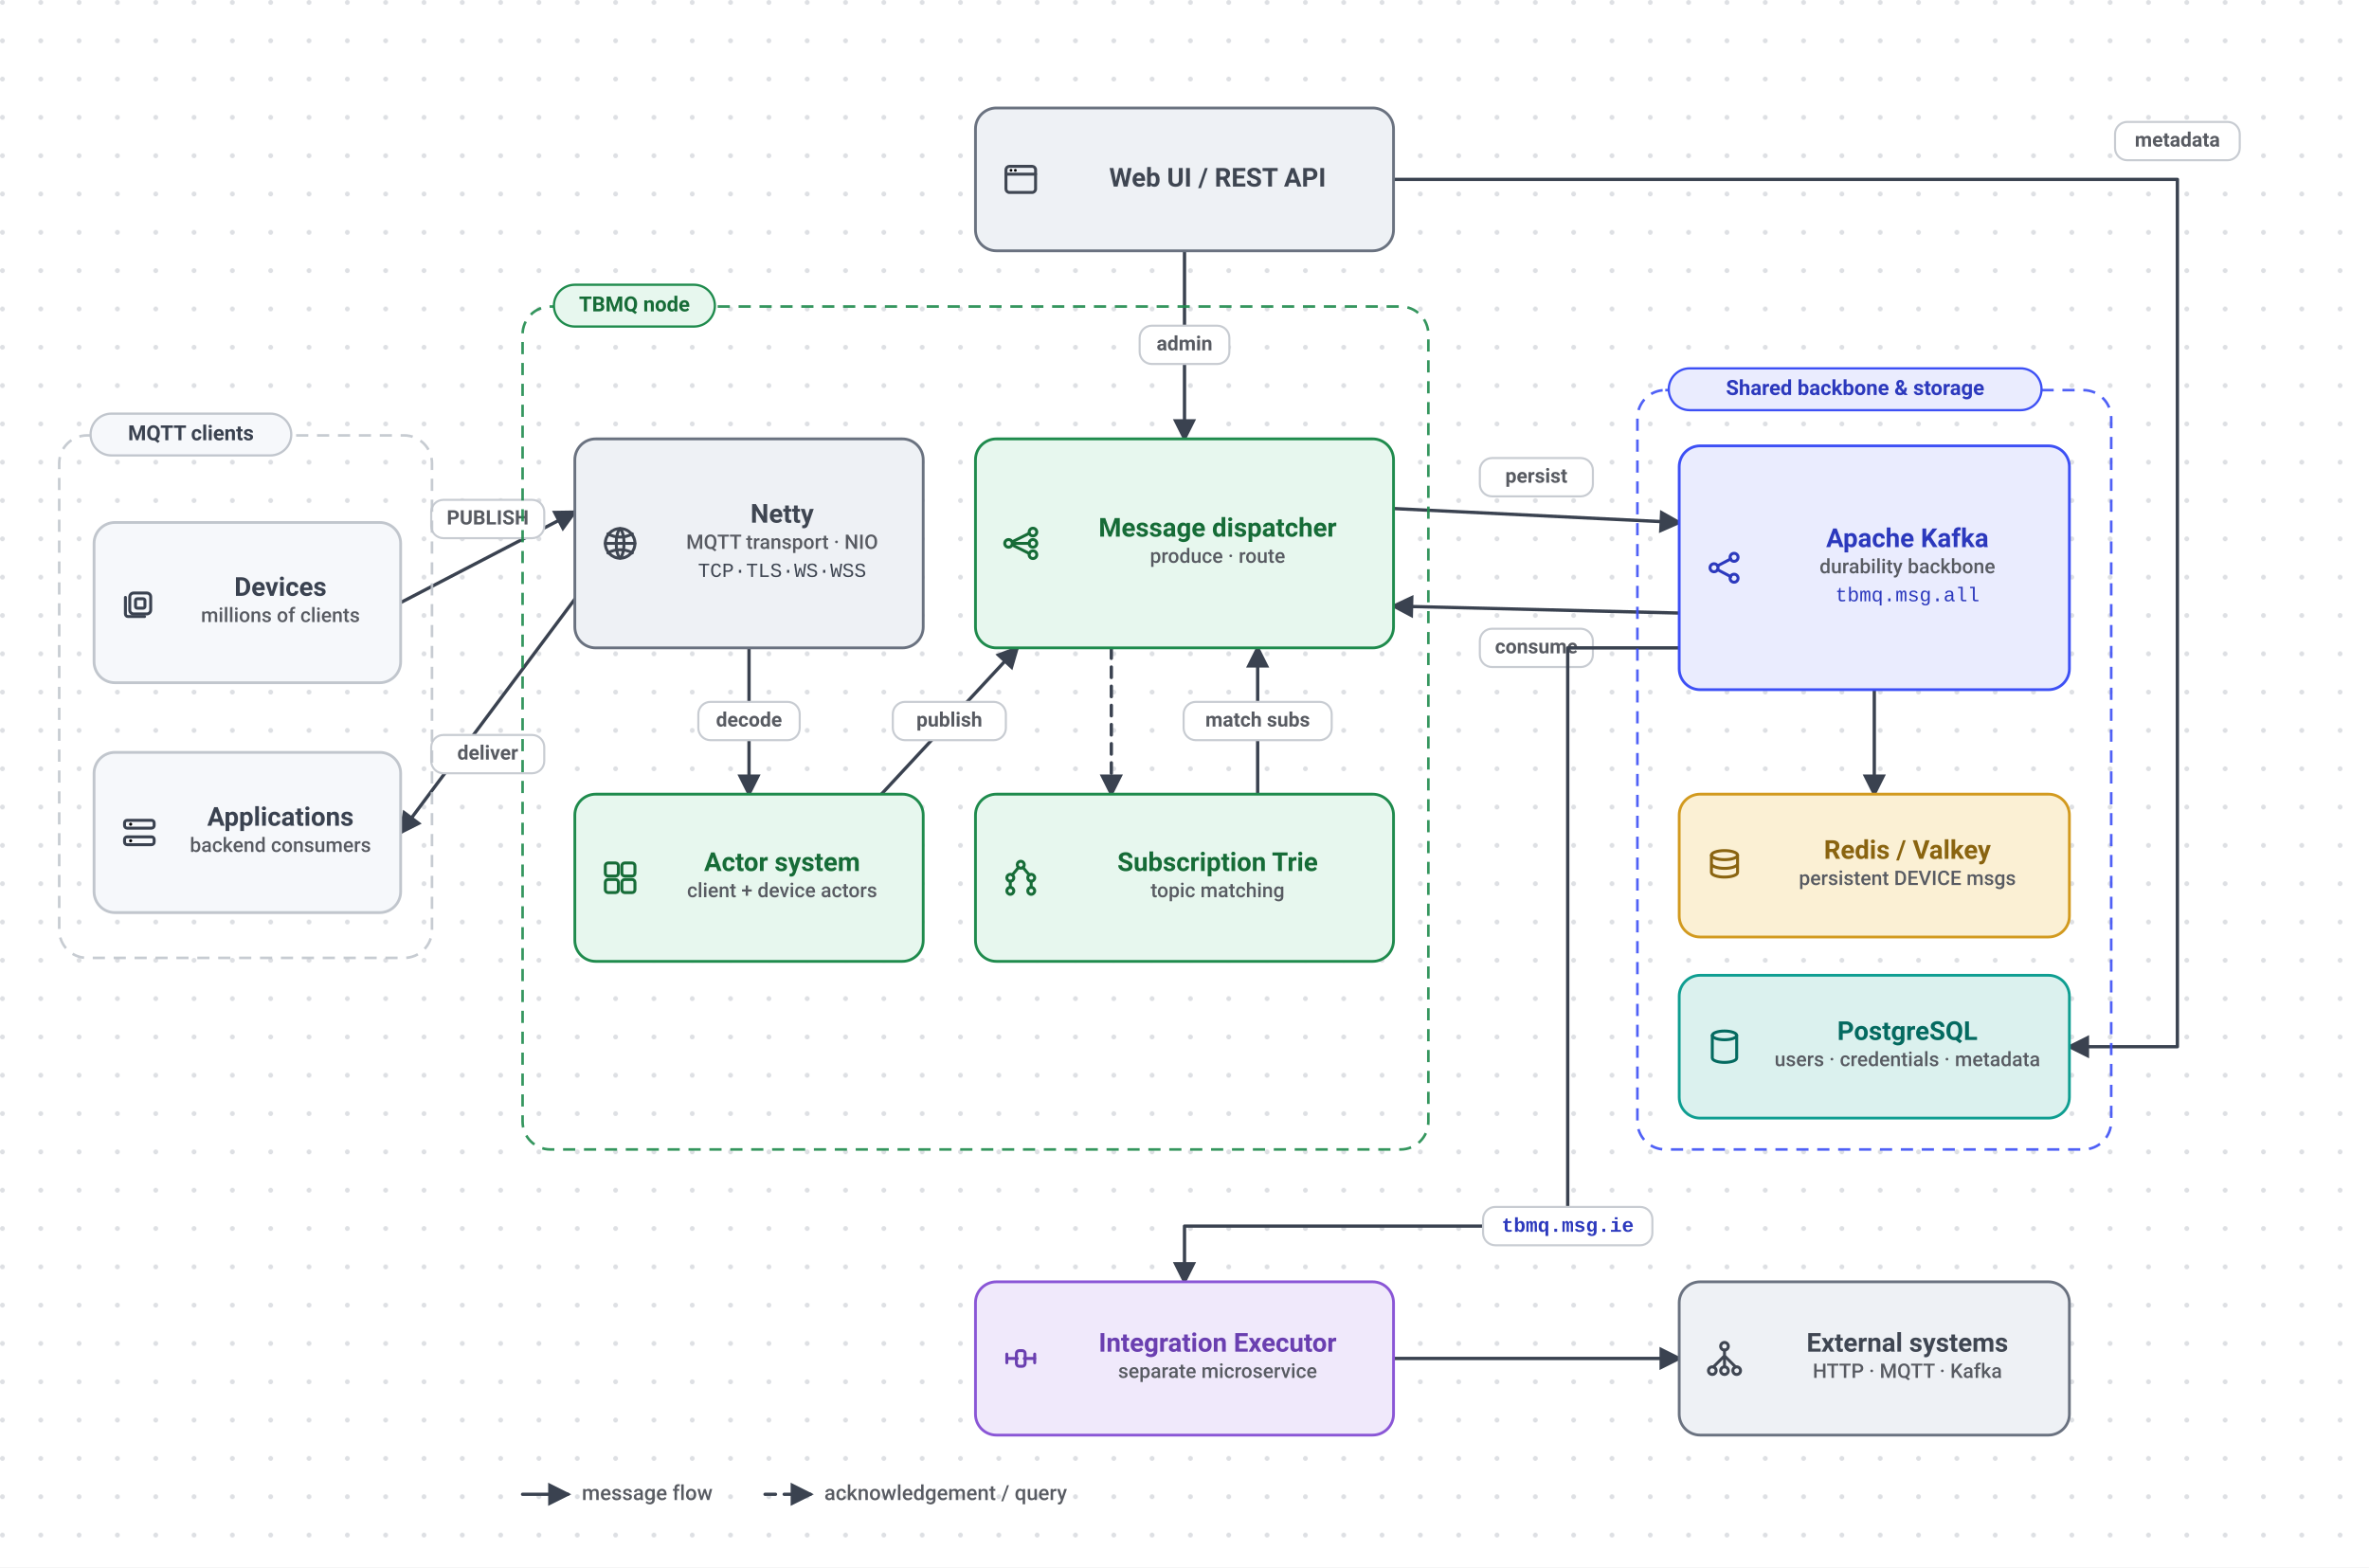
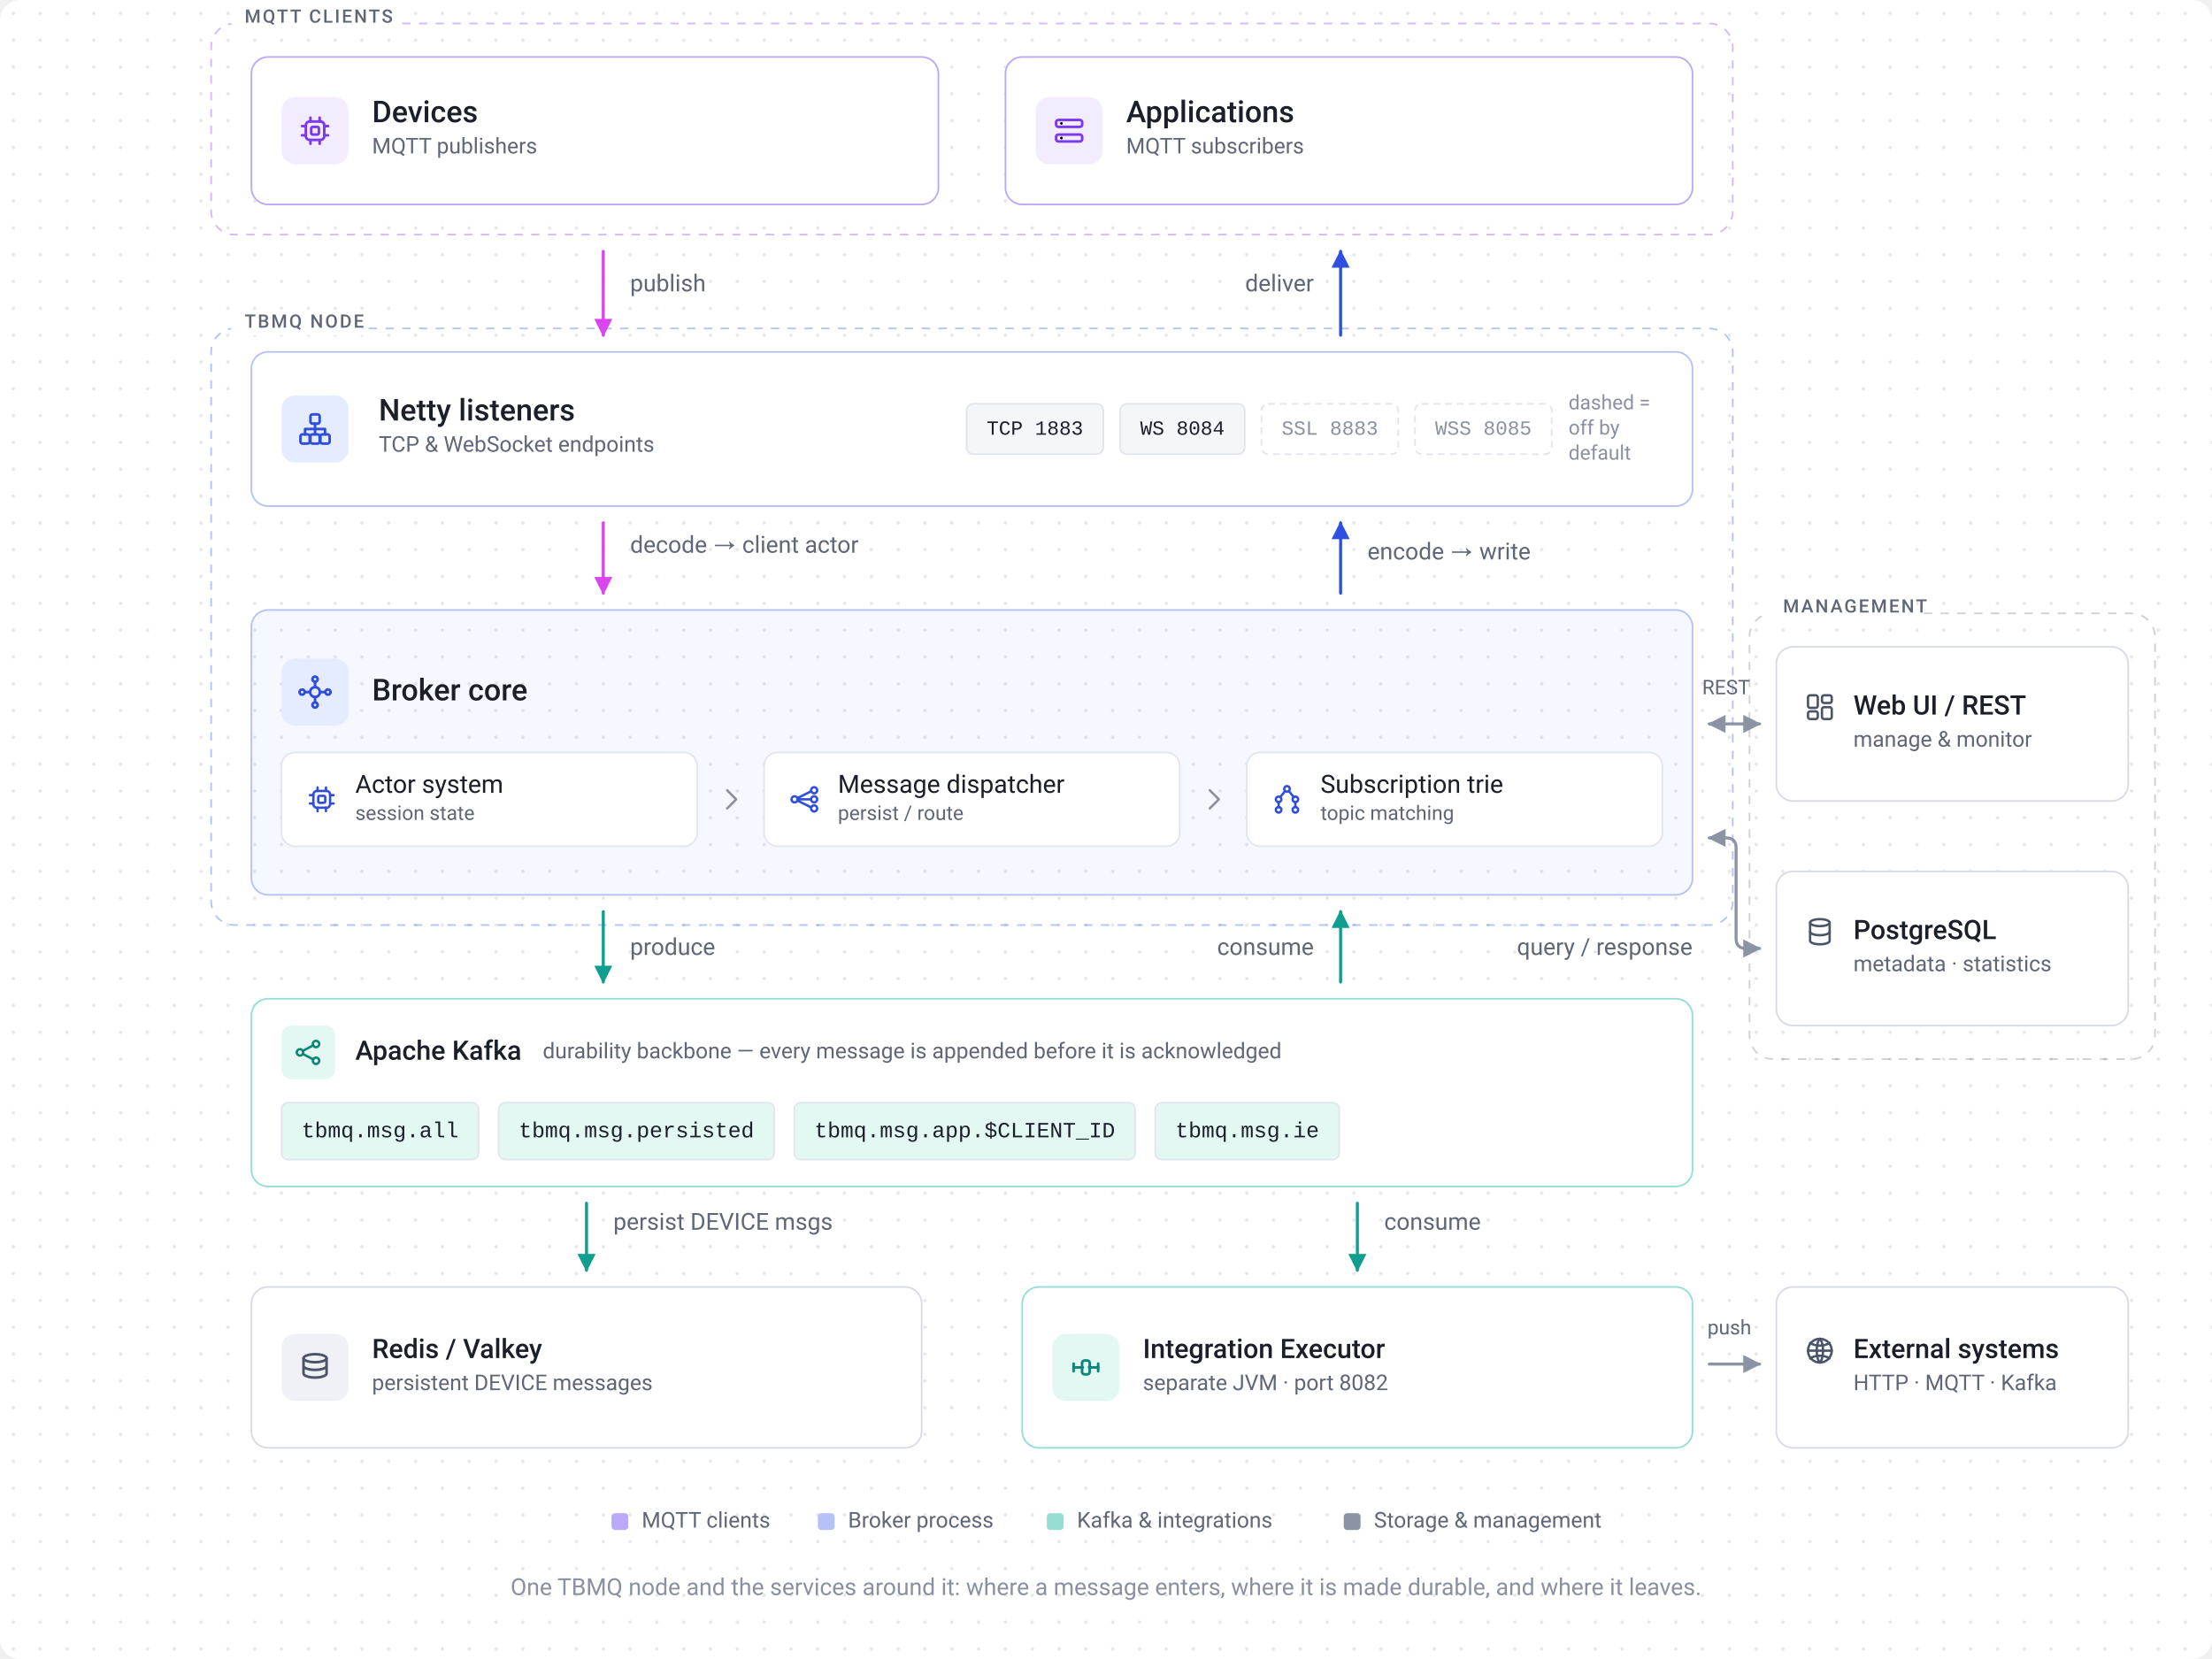
- <svg xmlns="http://www.w3.org/2000/svg" viewBox="0 0 1360 900" width="1360" height="900" font-family="system-ui, -apple-system, 'Segoe UI', Roboto, Helvetica, Arial, sans-serif">
+ <svg xmlns="http://www.w3.org/2000/svg" viewBox="0 0 1320 990" width="1320" height="990" font-family="Roboto, system-ui, -apple-system, 'Segoe UI', Helvetica, Arial, sans-serif">
  <defs>
-     <marker id="ah-3a4250" viewBox="0 0 10 10" refX="8.5" refY="5" markerWidth="7" markerHeight="7" orient="auto-start-reverse">
-       <path d="M0 0 L10 5 L0 10 z" fill="#3a4250" />
-     </marker>
-     <pattern id="dots" width="22" height="22" patternUnits="userSpaceOnUse">
-       <circle cx="1.4" cy="1.4" r="1.4" fill="#c3c7cd" opacity="0.55" />
+     <marker id="ah-d946ef" viewBox="0 0 10 10" refX="9" refY="5" markerWidth="6" markerHeight="6" orient="auto-start-reverse">
+       <path d="M0,0 L10,5 L0,10 z" fill="#d946ef" />
+     </marker>
+     <marker id="ah-2f4fe0" viewBox="0 0 10 10" refX="9" refY="5" markerWidth="6" markerHeight="6" orient="auto-start-reverse">
+       <path d="M0,0 L10,5 L0,10 z" fill="#2f4fe0" />
+     </marker>
+     <marker id="ah-0f9e8f" viewBox="0 0 10 10" refX="9" refY="5" markerWidth="6" markerHeight="6" orient="auto-start-reverse">
+       <path d="M0,0 L10,5 L0,10 z" fill="#0f9e8f" />
+     </marker>
+     <marker id="ah-8b93a5" viewBox="0 0 10 10" refX="9" refY="5" markerWidth="6" markerHeight="6" orient="auto-start-reverse">
+       <path d="M0,0 L10,5 L0,10 z" fill="#8b93a5" />
+     </marker>
+     <pattern id="dots" width="16" height="16" patternUnits="userSpaceOnUse">
+       <circle cx="8" cy="8" r="1" fill="#000000" fill-opacity="0.1" />
    </pattern>
  </defs>
-   <rect x="0" y="0" width="1360" height="900" fill="#ffffff" />
-   <rect x="0" y="0" width="1360" height="900" fill="url(#dots)" />
-   <path d="M 230 346 L 330 294" fill="none" stroke="#3a4250" stroke-width="1.9" stroke-dasharray="none" stroke-linecap="round" stroke-linejoin="round" marker-end="url(#ah-3a4250)" />
-   <rect x="247.55" y="287" width="64.9" height="22" rx="7" fill="#ffffff" stroke="#c8ccd2" stroke-width="1.2" />
-   <text x="280" y="298" font-family="system-ui, -apple-system, 'Segoe UI', Roboto, Helvetica, Arial, sans-serif" font-size="11.5" font-weight="600" fill="#585b62" text-anchor="middle" opacity="1" dominant-baseline="middle">PUBLISH</text>
-   <path d="M 330 344 L 230 478" fill="none" stroke="#3a4250" stroke-width="1.9" stroke-dasharray="none" stroke-linecap="round" stroke-linejoin="round" marker-end="url(#ah-3a4250)" />
-   <rect x="247.55" y="422" width="64.9" height="22" rx="7" fill="#ffffff" stroke="#c8ccd2" stroke-width="1.2" />
-   <text x="280" y="433" font-family="system-ui, -apple-system, 'Segoe UI', Roboto, Helvetica, Arial, sans-serif" font-size="11.5" font-weight="600" fill="#585b62" text-anchor="middle" opacity="1" dominant-baseline="middle">deliver</text>
-   <path d="M 430 372 L 430 456" fill="none" stroke="#3a4250" stroke-width="1.9" stroke-dasharray="none" stroke-linecap="round" stroke-linejoin="round" marker-end="url(#ah-3a4250)" />
-   <rect x="400.9" y="403" width="58.2" height="22" rx="7" fill="#ffffff" stroke="#c8ccd2" stroke-width="1.2" />
-   <text x="430" y="414" font-family="system-ui, -apple-system, 'Segoe UI', Roboto, Helvetica, Arial, sans-serif" font-size="11.5" font-weight="600" fill="#585b62" text-anchor="middle" opacity="1" dominant-baseline="middle">decode</text>
-   <path d="M 506 456 L 584 372" fill="none" stroke="#3a4250" stroke-width="1.9" stroke-dasharray="none" stroke-linecap="round" stroke-linejoin="round" marker-end="url(#ah-3a4250)" />
-   <rect x="512.55" y="403" width="64.9" height="22" rx="7" fill="#ffffff" stroke="#c8ccd2" stroke-width="1.2" />
-   <text x="545" y="414" font-family="system-ui, -apple-system, 'Segoe UI', Roboto, Helvetica, Arial, sans-serif" font-size="11.5" font-weight="600" fill="#585b62" text-anchor="middle" opacity="1" dominant-baseline="middle">publish</text>
-   <path d="M 638 372 L 638 456" fill="none" stroke="#3a4250" stroke-width="1.9" stroke-dasharray="6 5" stroke-linecap="round" stroke-linejoin="round" marker-end="url(#ah-3a4250)" />
-   <path d="M 722 456 L 722 372" fill="none" stroke="#3a4250" stroke-width="1.9" stroke-dasharray="none" stroke-linecap="round" stroke-linejoin="round" marker-end="url(#ah-3a4250)" />
-   <rect x="679.5" y="403" width="85" height="22" rx="7" fill="#ffffff" stroke="#c8ccd2" stroke-width="1.2" />
-   <text x="722" y="414" font-family="system-ui, -apple-system, 'Segoe UI', Roboto, Helvetica, Arial, sans-serif" font-size="11.5" font-weight="600" fill="#585b62" text-anchor="middle" opacity="1" dominant-baseline="middle">match subs</text>
-   <path d="M 800 292 L 964 300" fill="none" stroke="#3a4250" stroke-width="1.9" stroke-dasharray="none" stroke-linecap="round" stroke-linejoin="round" marker-end="url(#ah-3a4250)" />
-   <rect x="849.55" y="263" width="64.9" height="22" rx="7" fill="#ffffff" stroke="#c8ccd2" stroke-width="1.2" />
-   <text x="882" y="274" font-family="system-ui, -apple-system, 'Segoe UI', Roboto, Helvetica, Arial, sans-serif" font-size="11.5" font-weight="600" fill="#585b62" text-anchor="middle" opacity="1" dominant-baseline="middle">persist</text>
-   <path d="M 964 352 L 800 348" fill="none" stroke="#3a4250" stroke-width="1.9" stroke-dasharray="none" stroke-linecap="round" stroke-linejoin="round" marker-end="url(#ah-3a4250)" />
-   <rect x="849.55" y="361" width="64.9" height="22" rx="7" fill="#ffffff" stroke="#c8ccd2" stroke-width="1.2" />
-   <text x="882" y="372" font-family="system-ui, -apple-system, 'Segoe UI', Roboto, Helvetica, Arial, sans-serif" font-size="11.5" font-weight="600" fill="#585b62" text-anchor="middle" opacity="1" dominant-baseline="middle">consume</text>
-   <path d="M 1076 396 L 1076 456" fill="none" stroke="#3a4250" stroke-width="1.9" stroke-dasharray="none" stroke-linecap="round" stroke-linejoin="round" marker-end="url(#ah-3a4250)" />
-   <path d="M 964 372 L 900 372 L 900 704 L 680 704 L 680 736" fill="none" stroke="#3a4250" stroke-width="1.9" stroke-dasharray="none" stroke-linecap="round" stroke-linejoin="round" marker-end="url(#ah-3a4250)" />
-   <rect x="851.4" y="693" width="97.2" height="22" rx="7" fill="#ffffff" stroke="#c8ccd2" stroke-width="1.2" />
-   <text x="900" y="704" font-family="ui-monospace, SFMono-Regular, Menlo, Consolas, 'Liberation Mono', 'Courier New', monospace" font-size="11.5" font-weight="600" fill="#2c39bd" text-anchor="middle" opacity="1" dominant-baseline="middle">tbmq.msg.ie</text>
-   <path d="M 800 780 L 964 780" fill="none" stroke="#3a4250" stroke-width="1.9" stroke-dasharray="none" stroke-linecap="round" stroke-linejoin="round" marker-end="url(#ah-3a4250)" />
-   <path d="M 680 144 L 680 252" fill="none" stroke="#3a4250" stroke-width="1.9" stroke-dasharray="none" stroke-linecap="round" stroke-linejoin="round" marker-end="url(#ah-3a4250)" />
-   <rect x="654.25" y="187" width="51.5" height="22" rx="7" fill="#ffffff" stroke="#c8ccd2" stroke-width="1.2" />
-   <text x="680" y="198" font-family="system-ui, -apple-system, 'Segoe UI', Roboto, Helvetica, Arial, sans-serif" font-size="11.5" font-weight="600" fill="#585b62" text-anchor="middle" opacity="1" dominant-baseline="middle">admin</text>
-   <path d="M 800 103 L 1250 103 L 1250 601 L 1188 601" fill="none" stroke="#3a4250" stroke-width="1.9" stroke-dasharray="none" stroke-linecap="round" stroke-linejoin="round" marker-end="url(#ah-3a4250)" />
-   <rect x="1214.2" y="70" width="71.6" height="22" rx="7" fill="#ffffff" stroke="#c8ccd2" stroke-width="1.2" />
-   <text x="1250" y="81" font-family="system-ui, -apple-system, 'Segoe UI', Roboto, Helvetica, Arial, sans-serif" font-size="11.5" font-weight="600" fill="#585b62" text-anchor="middle" opacity="1" dominant-baseline="middle">metadata</text>
-   <rect x="34" y="250" width="214" height="300" rx="16" fill="none" stroke="#c1c6cd" stroke-width="1.5" stroke-dasharray="7 5" opacity="0.9" />
-   <rect x="52" y="237.5" width="115.2" height="24" rx="12" fill="#f6f8fb" stroke="#c1c6cd" stroke-width="1.3" />
-   <text x="109.6" y="249.5" font-family="system-ui, -apple-system, 'Segoe UI', Roboto, Helvetica, Arial, sans-serif" font-size="12" font-weight="700" fill="#3a4250" text-anchor="middle" opacity="1" dominant-baseline="middle">MQTT clients</text>
-   <rect x="300" y="176" width="520" height="484" rx="16" fill="none" stroke="#1f8b4d" stroke-width="1.5" stroke-dasharray="7 5" opacity="0.9" />
-   <rect x="318" y="163.5" width="92.4" height="24" rx="12" fill="#e7f7ee" stroke="#1f8b4d" stroke-width="1.3" />
-   <text x="364.2" y="175.5" font-family="system-ui, -apple-system, 'Segoe UI', Roboto, Helvetica, Arial, sans-serif" font-size="12" font-weight="700" fill="#166c37" text-anchor="middle" opacity="1" dominant-baseline="middle">TBMQ node</text>
-   <rect x="940" y="224" width="272" height="436" rx="16" fill="none" stroke="#3d50f5" stroke-width="1.5" stroke-dasharray="7 5" opacity="0.9" />
-   <rect x="958" y="211.5" width="214" height="24" rx="12" fill="#eaecfe" stroke="#3d50f5" stroke-width="1.3" />
-   <text x="1065" y="223.5" font-family="system-ui, -apple-system, 'Segoe UI', Roboto, Helvetica, Arial, sans-serif" font-size="12" font-weight="700" fill="#2c39bd" text-anchor="middle" opacity="1" dominant-baseline="middle">Shared backbone &amp; storage</text>
-   <rect x="54" y="300" width="176" height="92" rx="12" fill="#f6f8fb" stroke="#c1c6cd" stroke-width="1.6" />
-   <g transform="translate(68 334) scale(1)" fill="none" stroke="#3a4250" stroke-width="1.7" stroke-linecap="round" stroke-linejoin="round">
-     <rect x="6.5" y="6.5" width="12" height="12" rx="2.2" />
-     <path d="M4 9v9.5A1.5 1.5 0 0 0 5.5 20H15" />
-     <rect x="9.8" y="9.8" width="5.4" height="5.4" rx="1" />
-   </g>
-   <text x="161" y="338" font-family="system-ui, -apple-system, 'Segoe UI', Roboto, Helvetica, Arial, sans-serif" font-size="15" font-weight="650" fill="#3a4250" text-anchor="middle" opacity="1" dominant-baseline="middle">Devices</text>
-   <text x="161" y="354" font-family="system-ui, -apple-system, 'Segoe UI', Roboto, Helvetica, Arial, sans-serif" font-size="11.5" font-weight="500" fill="#585b62" text-anchor="middle" opacity="1" dominant-baseline="middle">millions of clients</text>
-   <rect x="54" y="432" width="176" height="92" rx="12" fill="#f6f8fb" stroke="#c1c6cd" stroke-width="1.6" />
-   <g transform="translate(68 466) scale(1)" fill="none" stroke="#3a4250" stroke-width="1.7" stroke-linecap="round" stroke-linejoin="round">
+   <rect x="0" y="0" width="1320" height="990" rx="12" fill="#ffffff" />
+   <rect x="0" y="0" width="1320" height="990" rx="12" fill="url(#dots)" />
+   <rect x="126" y="14" width="908" height="126" rx="14" fill="none" stroke="#7c3aed" stroke-width="1" stroke-opacity="0.35" stroke-dasharray="5 5" />
+   <rect x="126" y="196" width="908" height="356" rx="14" fill="none" stroke="#2f4fe0" stroke-width="1" stroke-opacity="0.35" stroke-dasharray="5 5" />
+   <rect x="1044" y="366" width="242" height="266" rx="14" fill="none" stroke="#000000" stroke-width="1" stroke-opacity="0.18" stroke-dasharray="5 5" />
+   <path d="M360,150 V200" fill="none" stroke="#d946ef" stroke-width="1.8" stroke-linecap="round" stroke-linejoin="round" marker-end="url(#ah-d946ef)" />
+   <path d="M360,312 V354" fill="none" stroke="#d946ef" stroke-width="1.8" stroke-linecap="round" stroke-linejoin="round" marker-end="url(#ah-d946ef)" />
+   <path d="M800,354 V312" fill="none" stroke="#2f4fe0" stroke-width="1.8" stroke-linecap="round" stroke-linejoin="round" marker-end="url(#ah-2f4fe0)" />
+   <path d="M800,200 V150" fill="none" stroke="#2f4fe0" stroke-width="1.8" stroke-linecap="round" stroke-linejoin="round" marker-end="url(#ah-2f4fe0)" />
+   <path d="M360,544 V586" fill="none" stroke="#0f9e8f" stroke-width="1.8" stroke-linecap="round" stroke-linejoin="round" marker-end="url(#ah-0f9e8f)" />
+   <path d="M800,586 V544" fill="none" stroke="#0f9e8f" stroke-width="1.8" stroke-linecap="round" stroke-linejoin="round" marker-end="url(#ah-0f9e8f)" />
+   <path d="M350,718 V758" fill="none" stroke="#0f9e8f" stroke-width="1.8" stroke-linecap="round" stroke-linejoin="round" marker-end="url(#ah-0f9e8f)" />
+   <path d="M810,718 V758" fill="none" stroke="#0f9e8f" stroke-width="1.8" stroke-linecap="round" stroke-linejoin="round" marker-end="url(#ah-0f9e8f)" />
+   <path d="M1020,814 H1050" fill="none" stroke="#8b93a5" stroke-width="1.8" stroke-linecap="round" stroke-linejoin="round" marker-end="url(#ah-8b93a5)" />
+   <path d="M1050,432 H1020" fill="none" stroke="#8b93a5" stroke-width="1.8" stroke-linecap="round" stroke-linejoin="round" marker-start="url(#ah-8b93a5)" marker-end="url(#ah-8b93a5)" />
+   <path d="M1020,500 H1030 Q1036,500 1036,506 V560 Q1036,566 1042,566 H1050" fill="none" stroke="#8b93a5" stroke-width="1.8" stroke-linecap="round" stroke-linejoin="round" marker-start="url(#ah-8b93a5)" marker-end="url(#ah-8b93a5)" />
+   <rect x="138" y="3" width="101.8" height="15" rx="0" fill="#ffffff" stroke="none" />
+   <text x="146" y="10.5" font-family="Roboto, system-ui, -apple-system, 'Segoe UI', Helvetica, Arial, sans-serif" font-size="11" font-weight="500" fill="#5f6675" text-anchor="start" letter-spacing="1.1" dominant-baseline="middle">MQTT CLIENTS</text>
+   <rect x="138" y="185" width="80.35" height="15" rx="0" fill="#ffffff" stroke="none" />
+   <text x="146" y="192.5" font-family="Roboto, system-ui, -apple-system, 'Segoe UI', Helvetica, Arial, sans-serif" font-size="11" font-weight="500" fill="#5f6675" text-anchor="start" letter-spacing="1.1" dominant-baseline="middle">TBMQ NODE</text>
+   <rect x="1056" y="355" width="87.5" height="15" rx="0" fill="#ffffff" stroke="none" />
+   <text x="1064" y="362.5" font-family="Roboto, system-ui, -apple-system, 'Segoe UI', Helvetica, Arial, sans-serif" font-size="11" font-weight="500" fill="#5f6675" text-anchor="start" letter-spacing="1.1" dominant-baseline="middle">MANAGEMENT</text>
+   <rect x="150" y="34" width="410" height="88" rx="10" fill="#ffffff" stroke="#bda9f9" stroke-width="1" />
+   <rect x="168" y="58" width="40" height="40" rx="8" fill="#f3ecff" stroke="none" />
+   <g transform="translate(177 67) scale(0.9166667)" fill="none" stroke="#7c3aed" stroke-width="1.7" stroke-linecap="round" stroke-linejoin="round">
+     <rect x="6" y="6" width="12" height="12" rx="2.5" />
+     <rect x="9.5" y="9.5" width="5" height="5" rx="1" />
+     <path d="M9 6V3.5M15 6V3.5M9 20.5V18M15 20.5V18M6 9H3.5M6 15H3.5M20.5 9H18M20.5 15H18" />
+   </g>
+   <text x="222" y="68" font-family="Roboto, system-ui, -apple-system, 'Segoe UI', Helvetica, Arial, sans-serif" font-size="18" font-weight="500" fill="#1b1f2a" text-anchor="start" dominant-baseline="middle">Devices</text>
+   <text x="222" y="88" font-family="Roboto, system-ui, -apple-system, 'Segoe UI', Helvetica, Arial, sans-serif" font-size="13" font-weight="400" fill="#5f6675" text-anchor="start" dominant-baseline="middle">MQTT publishers</text>
+   <rect x="600" y="34" width="410" height="88" rx="10" fill="#ffffff" stroke="#bda9f9" stroke-width="1" />
+   <rect x="618" y="58" width="40" height="40" rx="8" fill="#f3ecff" stroke="none" />
+   <g transform="translate(627 67) scale(0.9166667)" fill="none" stroke="#7c3aed" stroke-width="1.7" stroke-linecap="round" stroke-linejoin="round">
    <rect x="3.5" y="5" width="17" height="4.5" rx="1.5" />
    <rect x="3.5" y="14.5" width="17" height="4.5" rx="1.5" />
    <circle cx="7" cy="7.25" r="0.9" fill="currentColor" stroke="none" />
    <circle cx="7" cy="16.75" r="0.9" fill="currentColor" stroke="none" />
  </g>
-   <text x="161" y="470" font-family="system-ui, -apple-system, 'Segoe UI', Roboto, Helvetica, Arial, sans-serif" font-size="15" font-weight="650" fill="#3a4250" text-anchor="middle" opacity="1" dominant-baseline="middle">Applications</text>
-   <text x="161" y="486" font-family="system-ui, -apple-system, 'Segoe UI', Roboto, Helvetica, Arial, sans-serif" font-size="11.5" font-weight="500" fill="#585b62" text-anchor="middle" opacity="1" dominant-baseline="middle">backend consumers</text>
-   <rect x="330" y="252" width="200" height="120" rx="12" fill="#eef1f5" stroke="#6a7280" stroke-width="1.6" />
-   <g transform="translate(344 300) scale(1)" fill="none" stroke="#3f4652" stroke-width="1.7" stroke-linecap="round" stroke-linejoin="round">
-     <circle cx="12" cy="12" r="8.5" />
-     <path d="M3.5 12h17M12 3.5c3 3 3 14 0 17M12 3.5c-3 3-3 14 0 17M5 6.5c4 2.5 10 2.5 14 0M5 17.5c4-2.5 10-2.5 14 0" />
-   </g>
-   <text x="449" y="296" font-family="system-ui, -apple-system, 'Segoe UI', Roboto, Helvetica, Arial, sans-serif" font-size="15" font-weight="650" fill="#3f4652" text-anchor="middle" opacity="1" dominant-baseline="middle">Netty</text>
-   <text x="449" y="312" font-family="system-ui, -apple-system, 'Segoe UI', Roboto, Helvetica, Arial, sans-serif" font-size="11.5" font-weight="500" fill="#585b62" text-anchor="middle" opacity="1" dominant-baseline="middle">MQTT transport · NIO</text>
-   <text x="449" y="328" font-family="ui-monospace, SFMono-Regular, Menlo, Consolas, 'Liberation Mono', 'Courier New', monospace" font-size="11.5" font-weight="500" fill="#3f4652" text-anchor="middle" opacity="1" dominant-baseline="middle">TCP·TLS·WS·WSS</text>
-   <rect x="330" y="456" width="200" height="96" rx="12" fill="#e7f7ee" stroke="#1f8b4d" stroke-width="1.6" />
-   <g transform="translate(344 492) scale(1)" fill="none" stroke="#166c37" stroke-width="1.7" stroke-linecap="round" stroke-linejoin="round">
-     <rect x="3.5" y="3.5" width="7.5" height="7.5" rx="1.6" />
-     <rect x="13" y="3.5" width="7.5" height="7.5" rx="1.6" />
-     <rect x="3.5" y="13" width="7.5" height="7.5" rx="1.6" />
-     <rect x="13" y="13" width="7.5" height="7.5" rx="1.6" />
-   </g>
-   <text x="449" y="496" font-family="system-ui, -apple-system, 'Segoe UI', Roboto, Helvetica, Arial, sans-serif" font-size="15" font-weight="650" fill="#166c37" text-anchor="middle" opacity="1" dominant-baseline="middle">Actor system</text>
-   <text x="449" y="512" font-family="system-ui, -apple-system, 'Segoe UI', Roboto, Helvetica, Arial, sans-serif" font-size="11.5" font-weight="500" fill="#585b62" text-anchor="middle" opacity="1" dominant-baseline="middle">client + device actors</text>
-   <rect x="560" y="252" width="240" height="120" rx="12" fill="#e7f7ee" stroke="#1f8b4d" stroke-width="1.6" />
-   <g transform="translate(574 300) scale(1)" fill="none" stroke="#166c37" stroke-width="1.7" stroke-linecap="round" stroke-linejoin="round">
+   <text x="672" y="68" font-family="Roboto, system-ui, -apple-system, 'Segoe UI', Helvetica, Arial, sans-serif" font-size="18" font-weight="500" fill="#1b1f2a" text-anchor="start" dominant-baseline="middle">Applications</text>
+   <text x="672" y="88" font-family="Roboto, system-ui, -apple-system, 'Segoe UI', Helvetica, Arial, sans-serif" font-size="13" font-weight="400" fill="#5f6675" text-anchor="start" dominant-baseline="middle">MQTT subscribers</text>
+   <rect x="150" y="210" width="860" height="92" rx="10" fill="#ffffff" stroke="#b6c2f7" stroke-width="1" />
+   <rect x="168" y="236" width="40" height="40" rx="8" fill="#e6ecff" stroke="none" />
+   <g transform="translate(177 245) scale(0.9166667)" fill="none" stroke="#2f4fd8" stroke-width="1.7" stroke-linecap="round" stroke-linejoin="round">
+     <rect x="9" y="2.5" width="6" height="6" rx="1.3" />
+     <rect x="2.5" y="15.5" width="6" height="6" rx="1.3" />
+     <rect x="9" y="15.5" width="6" height="6" rx="1.3" />
+     <rect x="15.5" y="15.5" width="6" height="6" rx="1.3" />
+     <path d="M12 8.5v3.5M5.5 15.5V12h13v3.5M12 12v3.5" />
+   </g>
+   <text x="226" y="246" font-family="Roboto, system-ui, -apple-system, 'Segoe UI', Helvetica, Arial, sans-serif" font-size="18" font-weight="500" fill="#1b1f2a" text-anchor="start" dominant-baseline="middle">Netty listeners</text>
+   <text x="226" y="266" font-family="Roboto, system-ui, -apple-system, 'Segoe UI', Helvetica, Arial, sans-serif" font-size="13" font-weight="400" fill="#5f6675" text-anchor="start" dominant-baseline="middle">TCP &amp; WebSocket endpoints</text>
+   <rect x="576.8" y="241" width="81.6" height="30" rx="4" fill="#f5f6fa" stroke="#e2e5ec" stroke-width="1" />
+   <text x="617.6" y="256" font-family="'Roboto Mono', ui-monospace, SFMono-Regular, Menlo, Consolas, 'Liberation Mono', monospace" font-size="12" font-weight="400" fill="#1b1f2a" text-anchor="middle" dominant-baseline="middle">TCP 1883</text>
+   <rect x="668.4" y="241" width="74.4" height="30" rx="4" fill="#f5f6fa" stroke="#e2e5ec" stroke-width="1" />
+   <text x="705.6" y="256" font-family="'Roboto Mono', ui-monospace, SFMono-Regular, Menlo, Consolas, 'Liberation Mono', monospace" font-size="12" font-weight="400" fill="#1b1f2a" text-anchor="middle" dominant-baseline="middle">WS 8084</text>
+   <rect x="752.8" y="241" width="81.6" height="30" rx="4" fill="none" stroke="#e2e5ec" stroke-width="1" stroke-dasharray="4 3" />
+   <text x="793.6" y="256" font-family="'Roboto Mono', ui-monospace, SFMono-Regular, Menlo, Consolas, 'Liberation Mono', monospace" font-size="12" font-weight="400" fill="#8a90a0" text-anchor="middle" dominant-baseline="middle">SSL 8883</text>
+   <rect x="844.4" y="241" width="81.6" height="30" rx="4" fill="none" stroke="#e2e5ec" stroke-width="1" stroke-dasharray="4 3" />
+   <text x="885.2" y="256" font-family="'Roboto Mono', ui-monospace, SFMono-Regular, Menlo, Consolas, 'Liberation Mono', monospace" font-size="12" font-weight="400" fill="#8a90a0" text-anchor="middle" dominant-baseline="middle">WSS 8085</text>
+   <text x="936" y="241" font-family="Roboto, system-ui, -apple-system, 'Segoe UI', Helvetica, Arial, sans-serif" font-size="12" font-weight="400" fill="#8a90a0" text-anchor="start" dominant-baseline="middle">dashed =</text>
+   <text x="936" y="256" font-family="Roboto, system-ui, -apple-system, 'Segoe UI', Helvetica, Arial, sans-serif" font-size="12" font-weight="400" fill="#8a90a0" text-anchor="start" dominant-baseline="middle">off by</text>
+   <text x="936" y="271" font-family="Roboto, system-ui, -apple-system, 'Segoe UI', Helvetica, Arial, sans-serif" font-size="12" font-weight="400" fill="#8a90a0" text-anchor="start" dominant-baseline="middle">default</text>
+   <rect x="150" y="364" width="860" height="170" rx="10" fill="#3b6ef6" fill-opacity="0.045" stroke="#b6c2f7" stroke-width="1" />
+   <rect x="168" y="393" width="40" height="40" rx="8" fill="#e6ecff" stroke="none" />
+   <g transform="translate(177 402) scale(0.9166667)" fill="none" stroke="#2f4fd8" stroke-width="1.7" stroke-linecap="round" stroke-linejoin="round">
+     <circle cx="12" cy="12" r="3.2" />
+     <circle cx="12" cy="3.6" r="1.7" />
+     <circle cx="12" cy="20.4" r="1.7" />
+     <circle cx="3.6" cy="12" r="1.7" />
+     <circle cx="20.4" cy="12" r="1.7" />
+     <path d="M12 5.3v3.5M12 15.2v3.5M5.3 12h3.5M15.2 12h3.5" />
+   </g>
+   <text x="222" y="413" font-family="Roboto, system-ui, -apple-system, 'Segoe UI', Helvetica, Arial, sans-serif" font-size="18" font-weight="500" fill="#1b1f2a" text-anchor="start" dominant-baseline="middle">Broker core</text>
+   <rect x="168" y="449" width="248" height="56" rx="8" fill="#ffffff" stroke="#e2e5ec" stroke-width="1" />
+   <g transform="translate(182 467) scale(0.8333333)" fill="none" stroke="#2f4fd8" stroke-width="1.7" stroke-linecap="round" stroke-linejoin="round">
+     <rect x="6" y="6" width="12" height="12" rx="2.5" />
+     <rect x="9.5" y="9.5" width="5" height="5" rx="1" />
+     <path d="M9 6V3.5M15 6V3.5M9 20.5V18M15 20.5V18M6 9H3.5M6 15H3.5M20.5 9H18M20.5 15H18" />
+   </g>
+   <text x="212" y="469" font-family="Roboto, system-ui, -apple-system, 'Segoe UI', Helvetica, Arial, sans-serif" font-size="15" font-weight="400" fill="#1b1f2a" text-anchor="start" dominant-baseline="middle">Actor system</text>
+   <text x="212" y="486" font-family="Roboto, system-ui, -apple-system, 'Segoe UI', Helvetica, Arial, sans-serif" font-size="12" font-weight="400" fill="#5f6675" text-anchor="start" dominant-baseline="middle">session state</text>
+   <g transform="translate(426 467) scale(0.8333333)" fill="none" stroke="#8a90a0" stroke-width="1.7" stroke-linecap="round" stroke-linejoin="round">
+     <path d="M9.5 5.5 16 12l-6.5 6.5" />
+   </g>
+   <rect x="456" y="449" width="248" height="56" rx="8" fill="#ffffff" stroke="#e2e5ec" stroke-width="1" />
+   <g transform="translate(470 467) scale(0.8333333)" fill="none" stroke="#2f4fd8" stroke-width="1.7" stroke-linecap="round" stroke-linejoin="round">
    <circle cx="5" cy="12" r="2.2" />
    <circle cx="19" cy="5.5" r="2.2" />
    <circle cx="19" cy="12" r="2.2" />
    <circle cx="19" cy="18.5" r="2.2" />
    <path d="M7.1 11.1 16.9 6.2M7.2 12H16.8M7.1 12.9 16.9 17.8" />
  </g>
-   <text x="699" y="304" font-family="system-ui, -apple-system, 'Segoe UI', Roboto, Helvetica, Arial, sans-serif" font-size="15" font-weight="650" fill="#166c37" text-anchor="middle" opacity="1" dominant-baseline="middle">Message dispatcher</text>
-   <text x="699" y="320" font-family="system-ui, -apple-system, 'Segoe UI', Roboto, Helvetica, Arial, sans-serif" font-size="11.5" font-weight="500" fill="#585b62" text-anchor="middle" opacity="1" dominant-baseline="middle">produce · route</text>
-   <rect x="560" y="456" width="240" height="96" rx="12" fill="#e7f7ee" stroke="#1f8b4d" stroke-width="1.6" />
-   <g transform="translate(574 492) scale(1)" fill="none" stroke="#166c37" stroke-width="1.7" stroke-linecap="round" stroke-linejoin="round">
+   <text x="500" y="469" font-family="Roboto, system-ui, -apple-system, 'Segoe UI', Helvetica, Arial, sans-serif" font-size="15" font-weight="400" fill="#1b1f2a" text-anchor="start" dominant-baseline="middle">Message dispatcher</text>
+   <text x="500" y="486" font-family="Roboto, system-ui, -apple-system, 'Segoe UI', Helvetica, Arial, sans-serif" font-size="12" font-weight="400" fill="#5f6675" text-anchor="start" dominant-baseline="middle">persist / route</text>
+   <g transform="translate(714 467) scale(0.8333333)" fill="none" stroke="#8a90a0" stroke-width="1.7" stroke-linecap="round" stroke-linejoin="round">
+     <path d="M9.5 5.5 16 12l-6.5 6.5" />
+   </g>
+   <rect x="744" y="449" width="248" height="56" rx="8" fill="#ffffff" stroke="#e2e5ec" stroke-width="1" />
+   <g transform="translate(758 467) scale(0.8333333)" fill="none" stroke="#2f4fd8" stroke-width="1.7" stroke-linecap="round" stroke-linejoin="round">
    <circle cx="12" cy="4.5" r="2" />
    <circle cx="6" cy="12" r="2" />
    <circle cx="18" cy="12" r="2" />
    <circle cx="6" cy="19.5" r="2" />
    <circle cx="18" cy="19.5" r="2" />
    <path d="M10.7 6.1 7.1 10.4M13.3 6.1l3.6 4.3M6 14v3.5M18 14v3.5" />
  </g>
-   <text x="699" y="496" font-family="system-ui, -apple-system, 'Segoe UI', Roboto, Helvetica, Arial, sans-serif" font-size="15" font-weight="650" fill="#166c37" text-anchor="middle" opacity="1" dominant-baseline="middle">Subscription Trie</text>
-   <text x="699" y="512" font-family="system-ui, -apple-system, 'Segoe UI', Roboto, Helvetica, Arial, sans-serif" font-size="11.5" font-weight="500" fill="#585b62" text-anchor="middle" opacity="1" dominant-baseline="middle">topic matching</text>
-   <rect x="964" y="256" width="224" height="140" rx="12" fill="#eaecfe" stroke="#3d50f5" stroke-width="1.6" />
-   <g transform="translate(978 314) scale(1)" fill="none" stroke="#2c39bd" stroke-width="1.7" stroke-linecap="round" stroke-linejoin="round">
+   <text x="788" y="469" font-family="Roboto, system-ui, -apple-system, 'Segoe UI', Helvetica, Arial, sans-serif" font-size="15" font-weight="400" fill="#1b1f2a" text-anchor="start" dominant-baseline="middle">Subscription trie</text>
+   <text x="788" y="486" font-family="Roboto, system-ui, -apple-system, 'Segoe UI', Helvetica, Arial, sans-serif" font-size="12" font-weight="400" fill="#5f6675" text-anchor="start" dominant-baseline="middle">topic matching</text>
+   <rect x="1060" y="386" width="210" height="92" rx="10" fill="#ffffff" stroke="#d8dbe3" stroke-width="1" />
+   <g transform="translate(1076 412) scale(0.8333333)" fill="none" stroke="#4c5568" stroke-width="1.7" stroke-linecap="round" stroke-linejoin="round">
+     <rect x="3.5" y="3.5" width="7" height="9" rx="1.5" />
+     <rect x="13.5" y="3.5" width="7" height="5.5" rx="1.5" />
+     <rect x="13.5" y="12" width="7" height="8.5" rx="1.5" />
+     <rect x="3.5" y="15" width="7" height="5.5" rx="1.5" />
+   </g>
+   <text x="1106" y="422" font-family="Roboto, system-ui, -apple-system, 'Segoe UI', Helvetica, Arial, sans-serif" font-size="16" font-weight="500" fill="#1b1f2a" text-anchor="start" dominant-baseline="middle">Web UI / REST</text>
+   <text x="1106" y="442" font-family="Roboto, system-ui, -apple-system, 'Segoe UI', Helvetica, Arial, sans-serif" font-size="13" font-weight="400" fill="#5f6675" text-anchor="start" dominant-baseline="middle">manage &amp; monitor</text>
+   <rect x="1060" y="520" width="210" height="92" rx="10" fill="#ffffff" stroke="#d8dbe3" stroke-width="1" />
+   <g transform="translate(1076 546) scale(0.8333333)" fill="none" stroke="#4c5568" stroke-width="1.7" stroke-linecap="round" stroke-linejoin="round">
+     <ellipse cx="12" cy="5.5" rx="7" ry="2.5" />
+     <path d="M5 5.5v13c0 1.4 3.1 2.5 7 2.5s7-1.1 7-2.5v-13" />
+     <path d="M5 12c0 1.4 3.1 2.5 7 2.5s7-1.1 7-2.5" />
+   </g>
+   <text x="1106" y="556" font-family="Roboto, system-ui, -apple-system, 'Segoe UI', Helvetica, Arial, sans-serif" font-size="16" font-weight="500" fill="#1b1f2a" text-anchor="start" dominant-baseline="middle">PostgreSQL</text>
+   <text x="1106" y="576" font-family="Roboto, system-ui, -apple-system, 'Segoe UI', Helvetica, Arial, sans-serif" font-size="13" font-weight="400" fill="#5f6675" text-anchor="start" dominant-baseline="middle">metadata · statistics</text>
+   <rect x="150" y="596" width="860" height="112" rx="10" fill="#ffffff" stroke="#96ded3" stroke-width="1" />
+   <rect x="168" y="612" width="32" height="32" rx="6" fill="#e3f7f3" stroke="none" />
+   <g transform="translate(174 618) scale(0.8333333)" fill="none" stroke="#0d8577" stroke-width="1.7" stroke-linecap="round" stroke-linejoin="round">
    <circle cx="6" cy="12" r="2.3" />
    <circle cx="17.5" cy="6" r="2.3" />
    <circle cx="17.5" cy="18" r="2.3" />
    <path d="M8 10.9 15.6 6.9M8 13.1l7.6 4" />
  </g>
-   <text x="1095" y="310" font-family="system-ui, -apple-system, 'Segoe UI', Roboto, Helvetica, Arial, sans-serif" font-size="15" font-weight="650" fill="#2c39bd" text-anchor="middle" opacity="1" dominant-baseline="middle">Apache Kafka</text>
-   <text x="1095" y="326" font-family="system-ui, -apple-system, 'Segoe UI', Roboto, Helvetica, Arial, sans-serif" font-size="11.5" font-weight="500" fill="#585b62" text-anchor="middle" opacity="1" dominant-baseline="middle">durability backbone</text>
-   <text x="1095" y="342" font-family="ui-monospace, SFMono-Regular, Menlo, Consolas, 'Liberation Mono', 'Courier New', monospace" font-size="11.5" font-weight="500" fill="#2c39bd" text-anchor="middle" opacity="1" dominant-baseline="middle">tbmq.msg.all</text>
-   <rect x="964" y="456" width="224" height="82" rx="12" fill="#fbf0d4" stroke="#d29a1f" stroke-width="1.6" />
-   <g transform="translate(978 485) scale(1)" fill="none" stroke="#8a6410" stroke-width="1.7" stroke-linecap="round" stroke-linejoin="round">
+   <text x="212" y="628" font-family="Roboto, system-ui, -apple-system, 'Segoe UI', Helvetica, Arial, sans-serif" font-size="16" font-weight="500" fill="#1b1f2a" text-anchor="start" dominant-baseline="middle">Apache Kafka</text>
+   <text x="323.84" y="628" font-family="Roboto, system-ui, -apple-system, 'Segoe UI', Helvetica, Arial, sans-serif" font-size="13" font-weight="400" fill="#5f6675" text-anchor="start" dominant-baseline="middle">durability backbone — every message is appended before it is acknowledged</text>
+   <rect x="168" y="658" width="117.6" height="34" rx="4" fill="#e3f7f3" stroke="#e2e5ec" stroke-width="1" />
+   <text x="226.8" y="675" font-family="'Roboto Mono', ui-monospace, SFMono-Regular, Menlo, Consolas, 'Liberation Mono', monospace" font-size="13" font-weight="400" fill="#1b1f2a" text-anchor="middle" dominant-baseline="middle">tbmq.msg.all</text>
+   <rect x="297.6" y="658" width="164.4" height="34" rx="4" fill="#e3f7f3" stroke="#e2e5ec" stroke-width="1" />
+   <text x="379.8" y="675" font-family="'Roboto Mono', ui-monospace, SFMono-Regular, Menlo, Consolas, 'Liberation Mono', monospace" font-size="13" font-weight="400" fill="#1b1f2a" text-anchor="middle" dominant-baseline="middle">tbmq.msg.persisted</text>
+   <rect x="474" y="658" width="203.4" height="34" rx="4" fill="#e3f7f3" stroke="#e2e5ec" stroke-width="1" />
+   <text x="575.7" y="675" font-family="'Roboto Mono', ui-monospace, SFMono-Regular, Menlo, Consolas, 'Liberation Mono', monospace" font-size="13" font-weight="400" fill="#1b1f2a" text-anchor="middle" dominant-baseline="middle">tbmq.msg.app.$CLIENT_ID</text>
+   <rect x="689.4" y="658" width="109.8" height="34" rx="4" fill="#e3f7f3" stroke="#e2e5ec" stroke-width="1" />
+   <text x="744.3" y="675" font-family="'Roboto Mono', ui-monospace, SFMono-Regular, Menlo, Consolas, 'Liberation Mono', monospace" font-size="13" font-weight="400" fill="#1b1f2a" text-anchor="middle" dominant-baseline="middle">tbmq.msg.ie</text>
+   <rect x="150" y="768" width="400" height="96" rx="10" fill="#ffffff" stroke="#d8dbe3" stroke-width="1" />
+   <rect x="168" y="796" width="40" height="40" rx="8" fill="#eff1f6" stroke="none" />
+   <g transform="translate(177 805) scale(0.9166667)" fill="none" stroke="#4c5568" stroke-width="1.7" stroke-linecap="round" stroke-linejoin="round">
    <ellipse cx="12" cy="6" rx="7.5" ry="2.6" />
    <path d="M4.5 6v5c0 1.4 3.4 2.6 7.5 2.6s7.5-1.2 7.5-2.6V6M4.5 11v5c0 1.4 3.4 2.6 7.5 2.6s7.5-1.2 7.5-2.6v-5" />
  </g>
-   <text x="1095" y="489" font-family="system-ui, -apple-system, 'Segoe UI', Roboto, Helvetica, Arial, sans-serif" font-size="15" font-weight="650" fill="#8a6410" text-anchor="middle" opacity="1" dominant-baseline="middle">Redis / Valkey</text>
-   <text x="1095" y="505" font-family="system-ui, -apple-system, 'Segoe UI', Roboto, Helvetica, Arial, sans-serif" font-size="11.5" font-weight="500" fill="#585b62" text-anchor="middle" opacity="1" dominant-baseline="middle">persistent DEVICE msgs</text>
-   <rect x="964" y="560" width="224" height="82" rx="12" fill="#dbf1ee" stroke="#0f9e91" stroke-width="1.6" />
-   <g transform="translate(978 589) scale(1)" fill="none" stroke="#046a60" stroke-width="1.7" stroke-linecap="round" stroke-linejoin="round">
-     <ellipse cx="12" cy="5.5" rx="7" ry="2.5" />
-     <path d="M5 5.5v13c0 1.4 3.1 2.5 7 2.5s7-1.1 7-2.5v-13" />
-   </g>
-   <text x="1095" y="593" font-family="system-ui, -apple-system, 'Segoe UI', Roboto, Helvetica, Arial, sans-serif" font-size="15" font-weight="650" fill="#046a60" text-anchor="middle" opacity="1" dominant-baseline="middle">PostgreSQL</text>
-   <text x="1095" y="609" font-family="system-ui, -apple-system, 'Segoe UI', Roboto, Helvetica, Arial, sans-serif" font-size="11.5" font-weight="500" fill="#585b62" text-anchor="middle" opacity="1" dominant-baseline="middle">users · credentials · metadata</text>
-   <rect x="560" y="62" width="240" height="82" rx="12" fill="#eef1f5" stroke="#6a7280" stroke-width="1.6" />
-   <g transform="translate(574 91) scale(1)" fill="none" stroke="#3f4652" stroke-width="1.7" stroke-linecap="round" stroke-linejoin="round">
-     <rect x="3.5" y="4.5" width="17" height="15" rx="2" />
-     <path d="M3.5 9h17" />
-     <circle cx="6.4" cy="6.8" r="0.8" fill="currentColor" stroke="none" />
-     <circle cx="8.9" cy="6.8" r="0.8" fill="currentColor" stroke="none" />
-   </g>
-   <text x="699" y="103" font-family="system-ui, -apple-system, 'Segoe UI', Roboto, Helvetica, Arial, sans-serif" font-size="15" font-weight="650" fill="#3f4652" text-anchor="middle" opacity="1" dominant-baseline="middle">Web UI / REST API</text>
-   <rect x="560" y="736" width="240" height="88" rx="12" fill="#f0e9fb" stroke="#8a56d6" stroke-width="1.6" />
-   <g transform="translate(574 768) scale(1)" fill="none" stroke="#6a3fb0" stroke-width="1.7" stroke-linecap="round" stroke-linejoin="round">
+   <text x="222" y="806" font-family="Roboto, system-ui, -apple-system, 'Segoe UI', Helvetica, Arial, sans-serif" font-size="16" font-weight="500" fill="#1b1f2a" text-anchor="start" dominant-baseline="middle">Redis / Valkey</text>
+   <text x="222" y="826" font-family="Roboto, system-ui, -apple-system, 'Segoe UI', Helvetica, Arial, sans-serif" font-size="13" font-weight="400" fill="#5f6675" text-anchor="start" dominant-baseline="middle">persistent DEVICE messages</text>
+   <rect x="610" y="768" width="400" height="96" rx="10" fill="#ffffff" stroke="#96ded3" stroke-width="1" />
+   <rect x="628" y="796" width="40" height="40" rx="8" fill="#e3f7f3" stroke="none" />
+   <g transform="translate(637 805) scale(0.9166667)" fill="none" stroke="#0d8577" stroke-width="1.7" stroke-linecap="round" stroke-linejoin="round">
    <path d="M4 12h6M14 12h6" />
    <rect x="9.5" y="7.5" width="5" height="9" rx="1.6" />
    <path d="M4 9.5v5M20 9.5v5" />
  </g>
-   <text x="699" y="772" font-family="system-ui, -apple-system, 'Segoe UI', Roboto, Helvetica, Arial, sans-serif" font-size="15" font-weight="650" fill="#6a3fb0" text-anchor="middle" opacity="1" dominant-baseline="middle">Integration Executor</text>
-   <text x="699" y="788" font-family="system-ui, -apple-system, 'Segoe UI', Roboto, Helvetica, Arial, sans-serif" font-size="11.5" font-weight="500" fill="#585b62" text-anchor="middle" opacity="1" dominant-baseline="middle">separate microservice</text>
-   <rect x="964" y="736" width="224" height="88" rx="12" fill="#eef1f5" stroke="#6a7280" stroke-width="1.6" />
-   <g transform="translate(978 768) scale(1)" fill="none" stroke="#3f4652" stroke-width="1.7" stroke-linecap="round" stroke-linejoin="round">
-     <circle cx="12" cy="5" r="2.2" />
-     <circle cx="5" cy="19" r="2.2" />
-     <circle cx="12" cy="19" r="2.2" />
-     <circle cx="19" cy="19" r="2.2" />
-     <path d="M12 7.2v3.3M12 10.5 5.6 16.9M12 10.5v6.3M12 10.5l6.4 6.4" />
-   </g>
-   <text x="1095" y="772" font-family="system-ui, -apple-system, 'Segoe UI', Roboto, Helvetica, Arial, sans-serif" font-size="15" font-weight="650" fill="#3f4652" text-anchor="middle" opacity="1" dominant-baseline="middle">External systems</text>
-   <text x="1095" y="788" font-family="system-ui, -apple-system, 'Segoe UI', Roboto, Helvetica, Arial, sans-serif" font-size="11.5" font-weight="500" fill="#585b62" text-anchor="middle" opacity="1" dominant-baseline="middle">HTTP · MQTT · Kafka</text>
-   <path d="M 300 858 L 326 858" stroke="#3a4250" stroke-width="1.9" stroke-dasharray="none" stroke-linecap="round" marker-end="url(#ah-3a4250)" />
-   <text x="334" y="858" font-family="system-ui, -apple-system, 'Segoe UI', Roboto, Helvetica, Arial, sans-serif" font-size="12" font-weight="500" fill="#585b62" text-anchor="start" opacity="1" dominant-baseline="middle">message flow</text>
-   <path d="M 439.2 858 L 465.2 858" stroke="#3a4250" stroke-width="1.9" stroke-dasharray="6 5" stroke-linecap="round" marker-end="url(#ah-3a4250)" />
-   <text x="473.2" y="858" font-family="system-ui, -apple-system, 'Segoe UI', Roboto, Helvetica, Arial, sans-serif" font-size="12" font-weight="500" fill="#585b62" text-anchor="start" opacity="1" dominant-baseline="middle">acknowledgement / query</text>
+   <text x="682" y="806" font-family="Roboto, system-ui, -apple-system, 'Segoe UI', Helvetica, Arial, sans-serif" font-size="16" font-weight="500" fill="#1b1f2a" text-anchor="start" dominant-baseline="middle">Integration Executor</text>
+   <text x="682" y="826" font-family="Roboto, system-ui, -apple-system, 'Segoe UI', Helvetica, Arial, sans-serif" font-size="13" font-weight="400" fill="#5f6675" text-anchor="start" dominant-baseline="middle">separate JVM · port 8082</text>
+   <rect x="1060" y="768" width="210" height="96" rx="10" fill="#ffffff" stroke="#d8dbe3" stroke-width="1" />
+   <g transform="translate(1076 796) scale(0.8333333)" fill="none" stroke="#4c5568" stroke-width="1.7" stroke-linecap="round" stroke-linejoin="round">
+     <circle cx="12" cy="12" r="8.5" />
+     <path d="M3.5 12h17M12 3.5c3 3 3 14 0 17M12 3.5c-3 3-3 14 0 17M5 6.5c4 2.5 10 2.5 14 0M5 17.5c4-2.5 10-2.5 14 0" />
+   </g>
+   <text x="1106" y="806" font-family="Roboto, system-ui, -apple-system, 'Segoe UI', Helvetica, Arial, sans-serif" font-size="16" font-weight="500" fill="#1b1f2a" text-anchor="start" dominant-baseline="middle">External systems</text>
+   <text x="1106" y="826" font-family="Roboto, system-ui, -apple-system, 'Segoe UI', Helvetica, Arial, sans-serif" font-size="13" font-weight="400" fill="#5f6675" text-anchor="start" dominant-baseline="middle">HTTP · MQTT · Kafka</text>
+   <text x="376" y="170" font-family="Roboto, system-ui, -apple-system, 'Segoe UI', Helvetica, Arial, sans-serif" font-size="14" font-weight="400" fill="#5f6675" text-anchor="start" dominant-baseline="middle">publish</text>
+   <text x="784" y="170" font-family="Roboto, system-ui, -apple-system, 'Segoe UI', Helvetica, Arial, sans-serif" font-size="14" font-weight="400" fill="#5f6675" text-anchor="end" dominant-baseline="middle">deliver</text>
+   <text x="376" y="326" font-family="Roboto, system-ui, -apple-system, 'Segoe UI', Helvetica, Arial, sans-serif" font-size="14" font-weight="400" fill="#5f6675" text-anchor="start" dominant-baseline="middle">decode → client actor</text>
+   <text x="816" y="330" font-family="Roboto, system-ui, -apple-system, 'Segoe UI', Helvetica, Arial, sans-serif" font-size="14" font-weight="400" fill="#5f6675" text-anchor="start" dominant-baseline="middle">encode → write</text>
+   <text x="376" y="566" font-family="Roboto, system-ui, -apple-system, 'Segoe UI', Helvetica, Arial, sans-serif" font-size="14" font-weight="400" fill="#5f6675" text-anchor="start" dominant-baseline="middle">produce</text>
+   <text x="784" y="566" font-family="Roboto, system-ui, -apple-system, 'Segoe UI', Helvetica, Arial, sans-serif" font-size="14" font-weight="400" fill="#5f6675" text-anchor="end" dominant-baseline="middle">consume</text>
+   <text x="1010" y="566" font-family="Roboto, system-ui, -apple-system, 'Segoe UI', Helvetica, Arial, sans-serif" font-size="14" font-weight="400" fill="#5f6675" text-anchor="end" dominant-baseline="middle">query / response</text>
+   <text x="366" y="730" font-family="Roboto, system-ui, -apple-system, 'Segoe UI', Helvetica, Arial, sans-serif" font-size="14" font-weight="400" fill="#5f6675" text-anchor="start" dominant-baseline="middle">persist DEVICE msgs</text>
+   <text x="826" y="730" font-family="Roboto, system-ui, -apple-system, 'Segoe UI', Helvetica, Arial, sans-serif" font-size="14" font-weight="400" fill="#5f6675" text-anchor="start" dominant-baseline="middle">consume</text>
+   <text x="1032" y="793" font-family="Roboto, system-ui, -apple-system, 'Segoe UI', Helvetica, Arial, sans-serif" font-size="12" font-weight="400" fill="#5f6675" text-anchor="middle" dominant-baseline="middle">push</text>
+   <text x="1030" y="411" font-family="Roboto, system-ui, -apple-system, 'Segoe UI', Helvetica, Arial, sans-serif" font-size="12" font-weight="400" fill="#5f6675" text-anchor="middle" dominant-baseline="middle">REST</text>
+   <rect x="364.92" y="903" width="10" height="10" rx="2" fill="#bda9f9" stroke="none" />
+   <text x="382.92" y="908" font-family="Roboto, system-ui, -apple-system, 'Segoe UI', Helvetica, Arial, sans-serif" font-size="13" font-weight="400" fill="#5f6675" text-anchor="start" dominant-baseline="middle">MQTT clients</text>
+   <rect x="488.04" y="903" width="10" height="10" rx="2" fill="#b6c2f7" stroke="none" />
+   <text x="506.04" y="908" font-family="Roboto, system-ui, -apple-system, 'Segoe UI', Helvetica, Arial, sans-serif" font-size="13" font-weight="400" fill="#5f6675" text-anchor="start" dominant-baseline="middle">Broker process</text>
+   <rect x="624.68" y="903" width="10" height="10" rx="2" fill="#96ded3" stroke="none" />
+   <text x="642.68" y="908" font-family="Roboto, system-ui, -apple-system, 'Segoe UI', Helvetica, Arial, sans-serif" font-size="13" font-weight="400" fill="#5f6675" text-anchor="start" dominant-baseline="middle">Kafka &amp; integrations</text>
+   <rect x="801.88" y="903" width="10" height="10" rx="2" fill="#8b93a5" stroke="none" />
+   <text x="819.88" y="908" font-family="Roboto, system-ui, -apple-system, 'Segoe UI', Helvetica, Arial, sans-serif" font-size="13" font-weight="400" fill="#5f6675" text-anchor="start" dominant-baseline="middle">Storage &amp; management</text>
+   <text x="660" y="948" font-family="Roboto, system-ui, -apple-system, 'Segoe UI', Helvetica, Arial, sans-serif" font-size="14" font-weight="400" fill="#8a90a0" text-anchor="middle" dominant-baseline="middle">One TBMQ node and the services around it: where a message enters, where it is made durable, and where it leaves.</text>
</svg>
